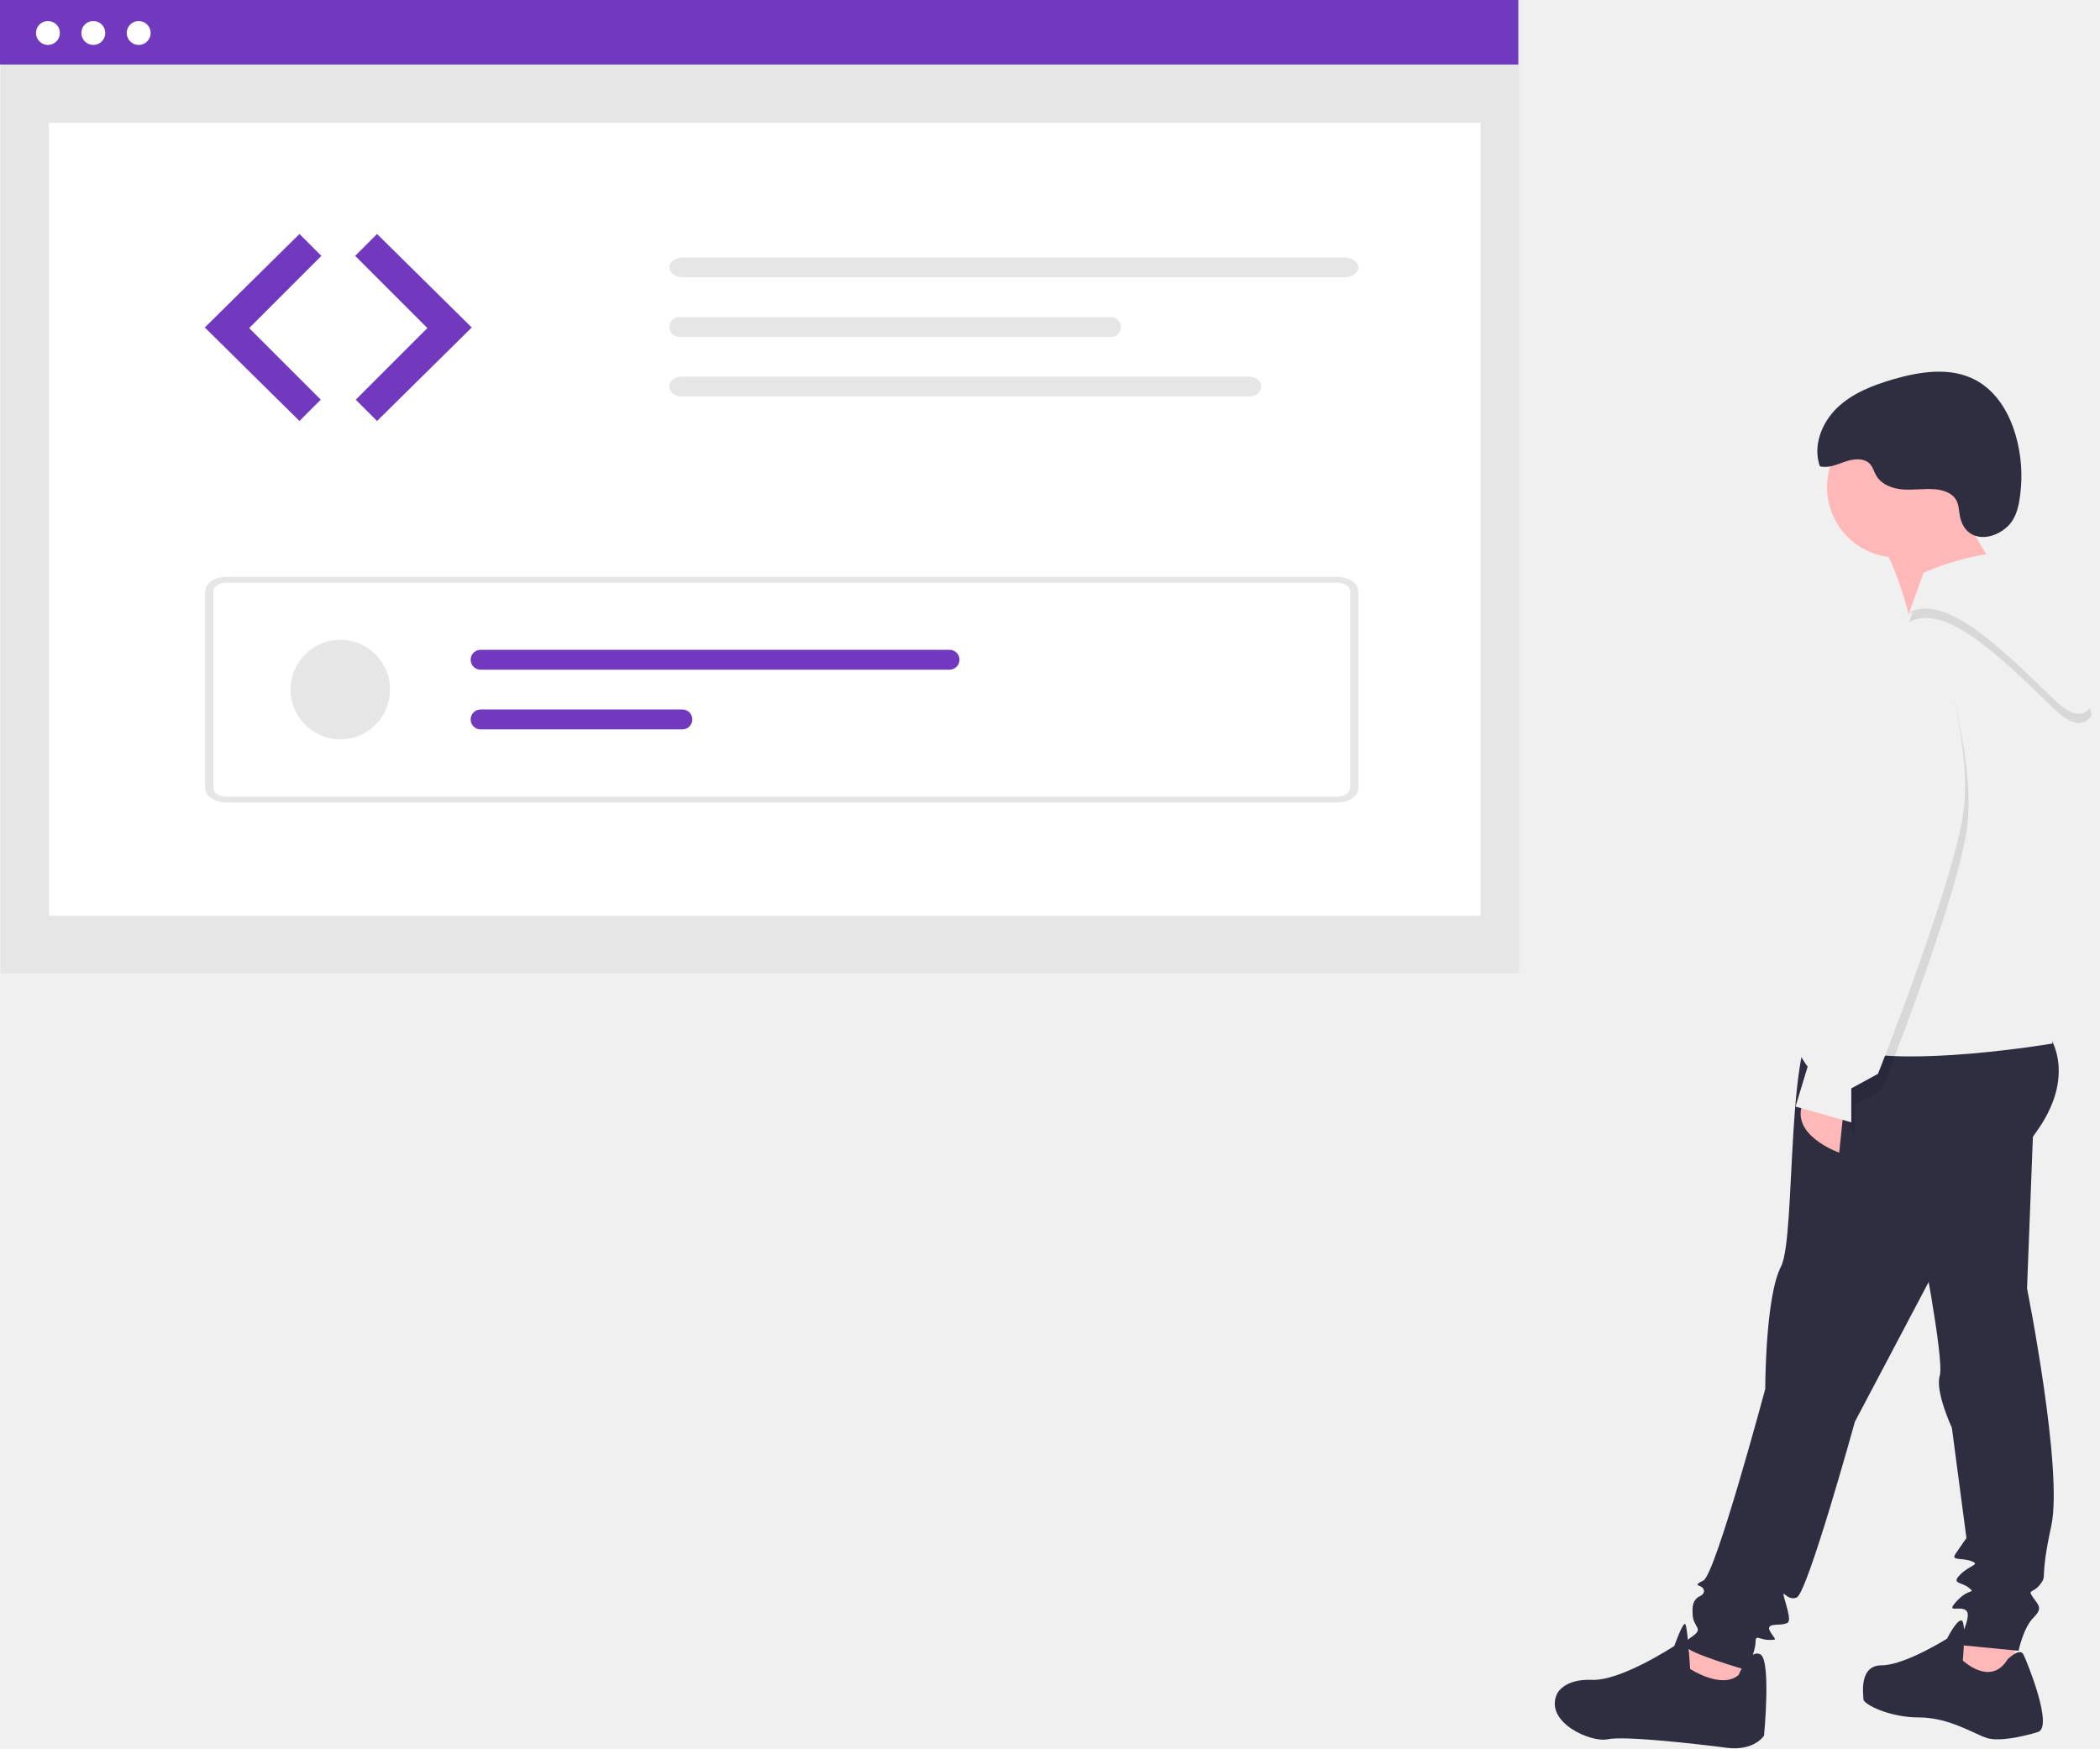
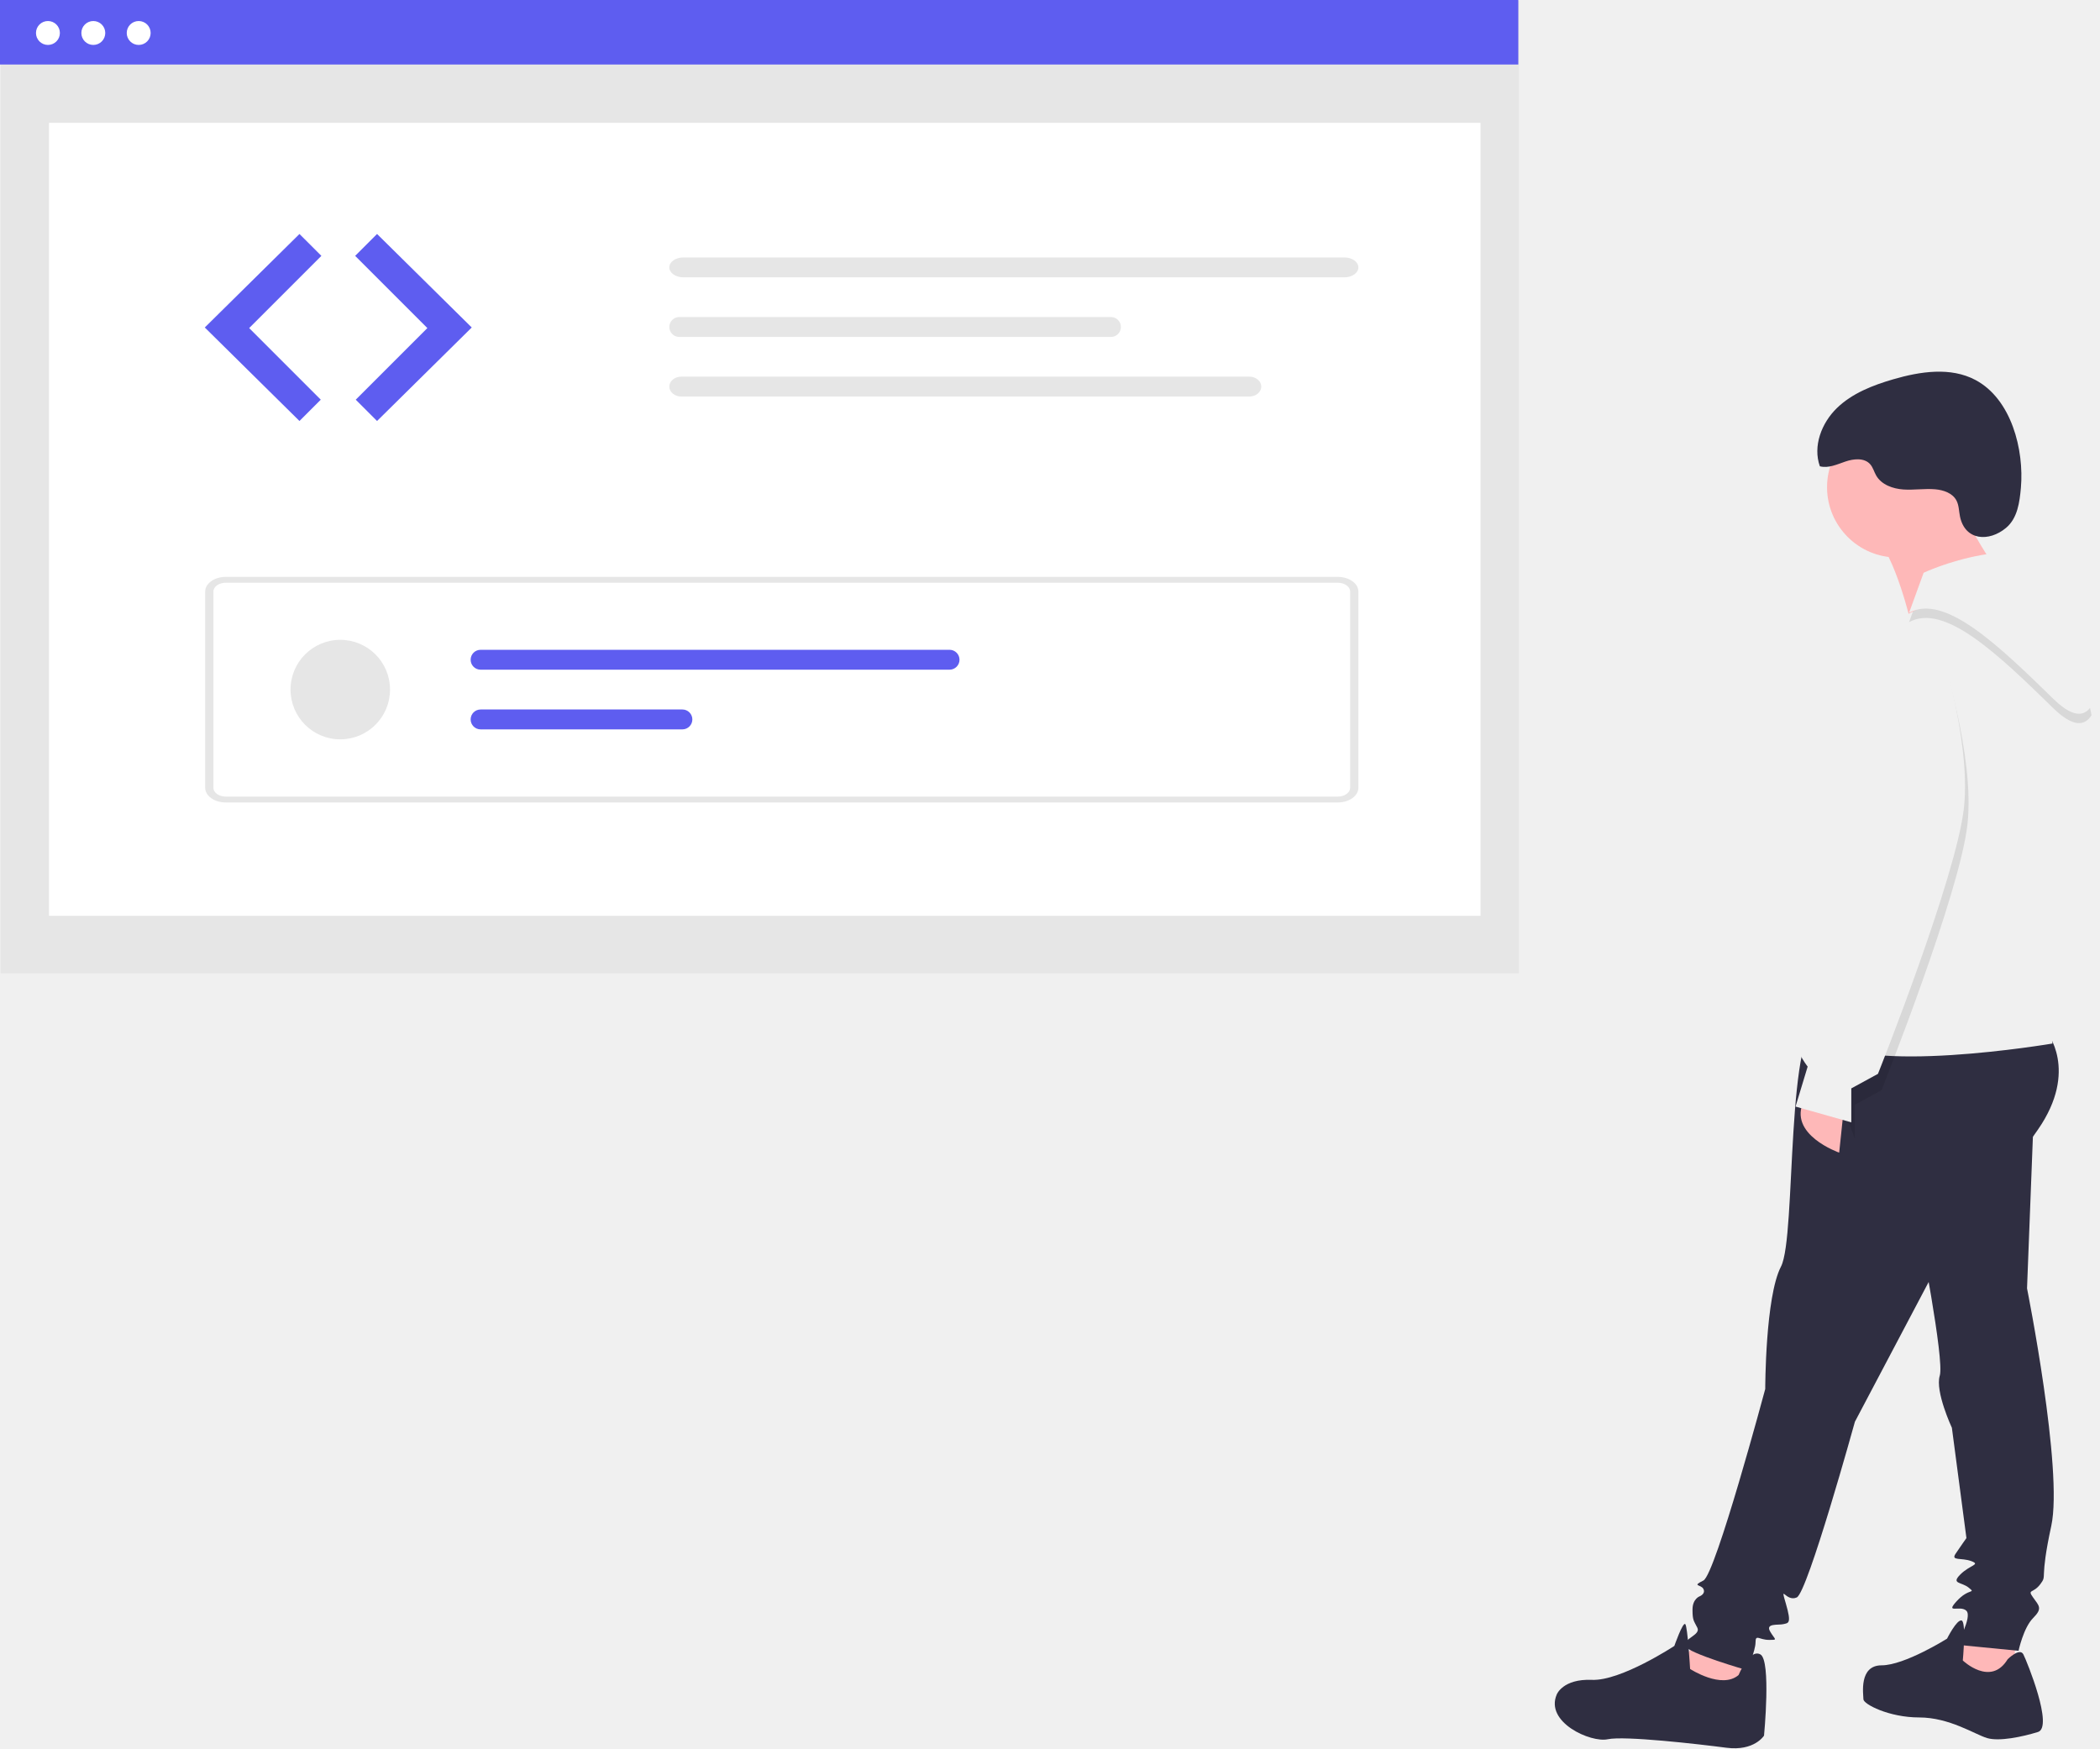
<svg xmlns="http://www.w3.org/2000/svg" data-name="Layer 1" width="845.724" height="704.031" viewBox="0 0 845.724 704.031">
  <g id="f1503154-f50a-4680-8aa4-587be41cac87" data-name="Group 2">
    <path id="a9e5a31c-10e6-4175-9779-4994367672f7-157" data-name="Path 4" d="M880.724,762.754l-1.464,19.525-29.773-9.762,12.2-14.643Z" transform="translate(-177.1378 -97.98434)" fill="#feb8b8" />
    <path id="f499a4aa-6a35-40fc-8432-e4c7ab26d048-158" data-name="Path 5" d="M989.083,756.409l-1.467,19.035-16.595,2.441-9.762-9.274,11.226-18.06Z" transform="translate(-177.1378 -97.98434)" fill="#feb8b8" />
    <path id="fb70bf31-eafd-4d8a-8310-5130d8d104e1-159" data-name="Path 6" d="M1001.285,513.336s13.179,15.619-3.417,39.536-36.607,47.346-36.607,47.346l-37.1,70.286s-19.036,68.822-23.429,70.774-6.833-5.857-4.393,2.44.976,7.81-.976,8.3-7.321-.488-5.369,2.929,3.417,3.417-.488,3.417-5.369-2.44-5.369.976-3.417,11.226-3.417,11.226-23.917-6.833-24.893-9.762,6.345-4.393,4.881-7.321-1.952-2.929-1.952-7.321,2.929-5.369,2.929-5.369,2.44-.976,1.464-2.929-4.881-.976,0-3.417,24.895-77.121,24.895-77.121,0-37.1,6.345-49.3,1.464-99.084,16.6-100.06S1001.285,513.336,1001.285,513.336Z" transform="translate(-177.1378 -97.98434)" fill="#2f2e41" />
    <path id="a89455c2-275d-4b70-b13c-192fbe474176-160" data-name="Path 7" d="M996.404,541.157l-2.929,75.655s14.643,73.215,9.762,95.667-1.464,19.524-4.393,23.429-5.369,1.952-2.929,5.369,3.9,4.393,0,8.3-5.857,13.179-5.857,13.179l-24.893-2.44s6.345-11.226,3.9-13.667-8.786,1.464-3.9-3.9,7.81-2.929,4.881-5.369-7.321-1.464-3.417-5.369,8.3-3.9,4.393-5.369-8.3,0-6.345-2.929,4.393-6.345,4.393-6.345l-5.857-44.417s-6.833-14.643-4.881-20.988-8.3-58.572-8.3-58.572Z" transform="translate(-177.1378 -97.98434)" fill="#2f2e41" />
    <path id="a3024be5-ad86-493a-9bfb-258ab58160a1-161" data-name="Path 8" d="M985.668,766.17s4.881-4.881,6.345-1.952,12.2,29.286,5.857,31.238-15.619,3.9-20.5,2.44-15.131-8.3-27.333-8.3-22.452-5.369-22.452-7.321-1.952-13.667,7.321-13.667,26.357-10.738,26.357-10.738,3.9-7.81,5.857-7.321.488,16.107.488,16.107S978.832,777.396,985.668,766.17Z" transform="translate(-177.1378 -97.98434)" fill="#2f2e41" />
    <path id="a57c92ce-496a-44de-934b-3ddd78679762-162" data-name="Path 9" d="M877.308,772.515s4.393-10.738,8.786-8.3,1.464,32.7,1.464,32.7-3.9,6.345-15.131,4.881-41-4.881-47.834-3.417-25.381-6.833-20.5-18.06c0,0,2.44-6.345,14.155-5.857s33.191-13.667,33.191-13.667,3.417-9.762,4.393-8.786,1.952,18.06,1.952,18.06S870.475,778.372,877.308,772.515Z" transform="translate(-177.1378 -97.98434)" fill="#2f2e41" />
    <circle id="fa315d33-3eeb-4d45-ab88-aeb0e9694c5a" data-name="Ellipse 2" cx="764.111" cy="196.196" r="28.31" fill="#feb8b8" />
    <path id="fbae87ba-2986-46ef-9932-134b7e0cae24-163" data-name="Path 10" d="M963.213,296.132s15.131,30.262,20.5,33.191-36.607,20.989-36.607,20.989-6.833-29.774-15.131-36.119S963.213,296.132,963.213,296.132Z" transform="translate(-177.1378 -97.98434)" fill="#feb8b8" />
    <path id="fc15680c-e415-4000-ac02-b1f296562473-164" data-name="Path 11" d="M919.773,543.597l-1.952,18.548s-20.988-7.321-14.155-20.988Z" transform="translate(-177.1378 -97.98434)" fill="#feb8b8" />
    <path id="ae3770ab-4aa4-41b9-9f4d-4c69df699916-165" data-name="Path 12" d="M911.478,515.776c14.643,15.615,92.247,2.436,92.247,2.436l-.972-11.225,9.762-10.243-2.927-47.837s8.78-22.45,10.243-56.617a30.78,30.78,0,0,0-.378-6.278c-5.032-30.607-54.87-50.32-56.239-49.857-.689.227-8.025,4.05-15.681,8.072-8.789,4.617-17.994,9.5-17.994,9.5-11.716,4.4-9.762,74.687-13.67,81.031s0,28.3,0,28.3l-4.39,20.987S896.831,500.161,911.478,515.776Z" transform="translate(-177.1378 -97.98434)" fill="#f0f0f0" />
    <path id="b41fb511-fd5e-48e5-b733-0d9230f6b6d5-166" data-name="Path 13" d="M958.783,360.824s13.667,41,10.738,68.822-34.655,107.382-34.655,107.382l-10.733,5.857v13.666l-7.553-20.458,20.77-43.428S911.433,342.765,958.783,360.824Z" transform="translate(-177.1378 -97.98434)" opacity="0.1" style="isolation:isolate" />
    <path id="efbdbf49-3b58-4bc5-8391-5fbab31acdf7-167" data-name="Path 14" d="M945.965,348.522c14.161-7.808,35.639,12.7,58.09,34.657,8.063,7.883,12.726,7.09,15.4,2.832-5.032-30.607-54.87-50.32-56.239-49.857-.689.227-8.025,4.05-15.681,8.072Z" transform="translate(-177.1378 -97.98434)" opacity="0.1" style="isolation:isolate" />
    <path id="a2828270-d54b-4ede-bb2b-8639f55947f0-168" data-name="Path 15" d="M945.972,344.749l5.857-16.107s40.024-19.036,66.381,0l4.393,27.333s3.9,45.393-18.548,23.429S960.125,336.939,945.972,344.749Z" transform="translate(-177.1378 -97.98434)" fill="#f0f0f0" />
    <path id="f68da632-d878-40c3-a103-67cfc5c970db-169" data-name="Path 16" d="M957.357,354.216s13.667,41,10.738,68.822-34.655,107.382-34.655,107.382l-10.738,5.861v13.667l-22.452-6.345,4.881-16.107s-7.81-9.762-2.44-12.691,4.393-19.036,4.393-19.036S910.011,336.156,957.357,354.216Z" transform="translate(-177.1378 -97.98434)" fill="#f0f0f0" />
    <path id="f57115f6-7f5b-4177-880b-f5eff1305e5b-170" data-name="Path 17" d="M966.487,306.031c-.462-2.188-.4-4.542-1.448-6.517-1.573-2.961-5.188-4.2-8.529-4.492-4.265-.371-8.562.367-12.833.075s-8.833-1.92-10.959-5.635c-.848-1.482-1.266-3.227-2.391-4.512-2.341-2.674-6.608-2.26-9.972-1.114s-6.873,2.82-10.312,1.924c-2.892-8.091.669-17.424,6.828-23.415s14.465-9.215,22.715-11.618c10.881-3.17,23.126-5.043,33.13.282,14.507,7.721,19.626,28.158,18.288,43.39-.506,5.758-1.333,12.278-5.988,16.165C978.194,316.262,968.547,315.773,966.487,306.031Z" transform="translate(-177.1378 -97.98434)" fill="#2f2e41" />
    <rect id="e1abf0e4-070b-4c82-8a12-ebedd4e3db02" data-name="Rectangle 1" x="0.262" y="0.347" width="611.461" height="391.607" fill="#e6e6e6" />
    <rect id="ace8bea0-82e8-49b8-a50c-1e1cb532084f" data-name="Rectangle 2" x="19.746" y="49.464" width="576.492" height="319.322" fill="#fff" />
-     <rect id="b540f353-e277-4512-bc56-a133cea2858b" data-name="Rectangle 3" width="611.461" height="25.977" fill="#713ABE" />
+     <rect id="b540f353-e277-4512-bc56-a133cea2858b" data-name="Rectangle 3" width="611.461" height="25.977" fill="#5E5DF0" />
    <circle id="b2b285b5-c1c3-4b12-9710-2898c7239781" data-name="Ellipse 3" cx="19.305" cy="13.281" r="4.815" fill="#fff" />
    <circle id="a5a428bb-42a2-4f57-9e6c-9979c01a2490" data-name="Ellipse 4" cx="37.58" cy="13.281" r="4.815" fill="#fff" />
    <circle id="a9929a25-14ce-4464-bac9-4165f1e3fae6" data-name="Ellipse 5" cx="55.855" cy="13.281" r="4.815" fill="#fff" />
-     <path id="b4a2d72b-abc3-4d2f-a2b8-a2aff6897b26-171" data-name="Path 37" d="M297.743,192.205l-38.133,37.657,38.133,37.656,8.58-8.58-28.835-28.839,29.076-29.076Z" transform="translate(-177.1378 -97.98434)" fill="#713ABE" />
-     <path id="b5120d89-6cbe-4bfa-9a1b-cf9b07deff91-172" data-name="Path 38" d="M328.988,192.205l38.132,37.657-38.132,37.656-8.58-8.58,28.837-28.838-29.078-29.077Z" transform="translate(-177.1378 -97.98434)" fill="#713ABE" />
+     <path id="b4a2d72b-abc3-4d2f-a2b8-a2aff6897b26-171" data-name="Path 37" d="M297.743,192.205l-38.133,37.657,38.133,37.656,8.58-8.58-28.835-28.839,29.076-29.076Z" transform="translate(-177.1378 -97.98434)" fill="#5E5DF0" />
+     <path id="b5120d89-6cbe-4bfa-9a1b-cf9b07deff91-172" data-name="Path 38" d="M328.988,192.205l38.132,37.657-38.132,37.656-8.58-8.58,28.837-28.838-29.078-29.077Z" transform="translate(-177.1378 -97.98434)" fill="#5E5DF0" />
    <path id="a31271bd-8e2f-469b-8cee-8b6db3f92f99-173" data-name="Path 65" d="M452.332,201.655c-3.119,0-5.647,1.794-5.647,4.006s2.528,4.006,5.647,4.006h266.214c3.119,0,5.647-1.794,5.647-4.006s-2.528-4.006-5.647-4.006Z" transform="translate(-177.1378 -97.98434)" fill="#e6e6e6" />
    <path id="bf577952-0fd5-43e0-be6b-ea1966b51a93-174" data-name="Path 78" d="M715.899,421.134h-447.838c-4.578,0-8.288-2.643-8.293-5.9v-79.042c.005-3.257,3.715-5.9,8.293-5.9h447.838c4.578,0,8.288,2.643,8.293,5.9v79.041C724.188,418.49,720.477,421.13,715.899,421.134Zm-447.838-88.484c-2.747,0-4.973,1.586-4.976,3.54v79.041c0,1.954,2.229,3.538,4.976,3.54h447.838c2.747,0,4.973-1.586,4.976-3.54v-79.039c0-1.954-2.229-3.538-4.976-3.54Z" transform="translate(-177.1378 -97.98434)" fill="#e6e6e6" />
    <circle id="f7f4957b-eaa8-456b-bf02-bacf7de3ef80" data-name="Ellipse 13" cx="137.04" cy="277.695" r="20.036" fill="#e6e6e6" />
-     <path id="fb0f055d-da6e-47f2-bb6d-7ff26d7b746a-175" data-name="Path 79" d="M370.688,359.655a4.006,4.006,0,0,0-.01,8.012H559.549a4.006,4.006,0,0,0,0-8.012Z" transform="translate(-177.1378 -97.98434)" fill="#713ABE" />
-     <path id="bfcde504-8c45-4d21-843b-87b1f7e22ce0-176" data-name="Path 80" d="M370.688,383.692a4.006,4.006,0,0,0-.01,8.012h81.276a4.006,4.006,0,0,0,.01-8.012H370.688Z" transform="translate(-177.1378 -97.98434)" fill="#713ABE" />
+     <path id="fb0f055d-da6e-47f2-bb6d-7ff26d7b746a-175" data-name="Path 79" d="M370.688,359.655a4.006,4.006,0,0,0-.01,8.012H559.549a4.006,4.006,0,0,0,0-8.012Z" transform="translate(-177.1378 -97.98434)" fill="#5E5DF0" />
+     <path id="bfcde504-8c45-4d21-843b-87b1f7e22ce0-176" data-name="Path 80" d="M370.688,383.692a4.006,4.006,0,0,0-.01,8.012h81.276a4.006,4.006,0,0,0,.01-8.012H370.688Z" transform="translate(-177.1378 -97.98434)" fill="#5E5DF0" />
    <path id="a66699ea-75f1-4575-b6d5-52b0b1f8e30c-177" data-name="Path 81" d="M450.388,225.655a4.019,4.019,0,0,0,0,8.012h174.47a4.019,4.019,0,0,0,0-8.012Z" transform="translate(-177.1378 -97.98434)" fill="#e6e6e6" />
    <path id="bbc4ca7b-25d4-4c7e-b3d4-0411f69bd48f-178" data-name="Path 82" d="M451.536,249.655c-2.679,0-4.851,1.794-4.851,4.006s2.172,4.006,4.851,4.006h228.7c2.679,0,4.851-1.794,4.851-4.006s-2.172-4.006-4.851-4.006Z" transform="translate(-177.1378 -97.98434)" fill="#e6e6e6" />
  </g>
</svg>
